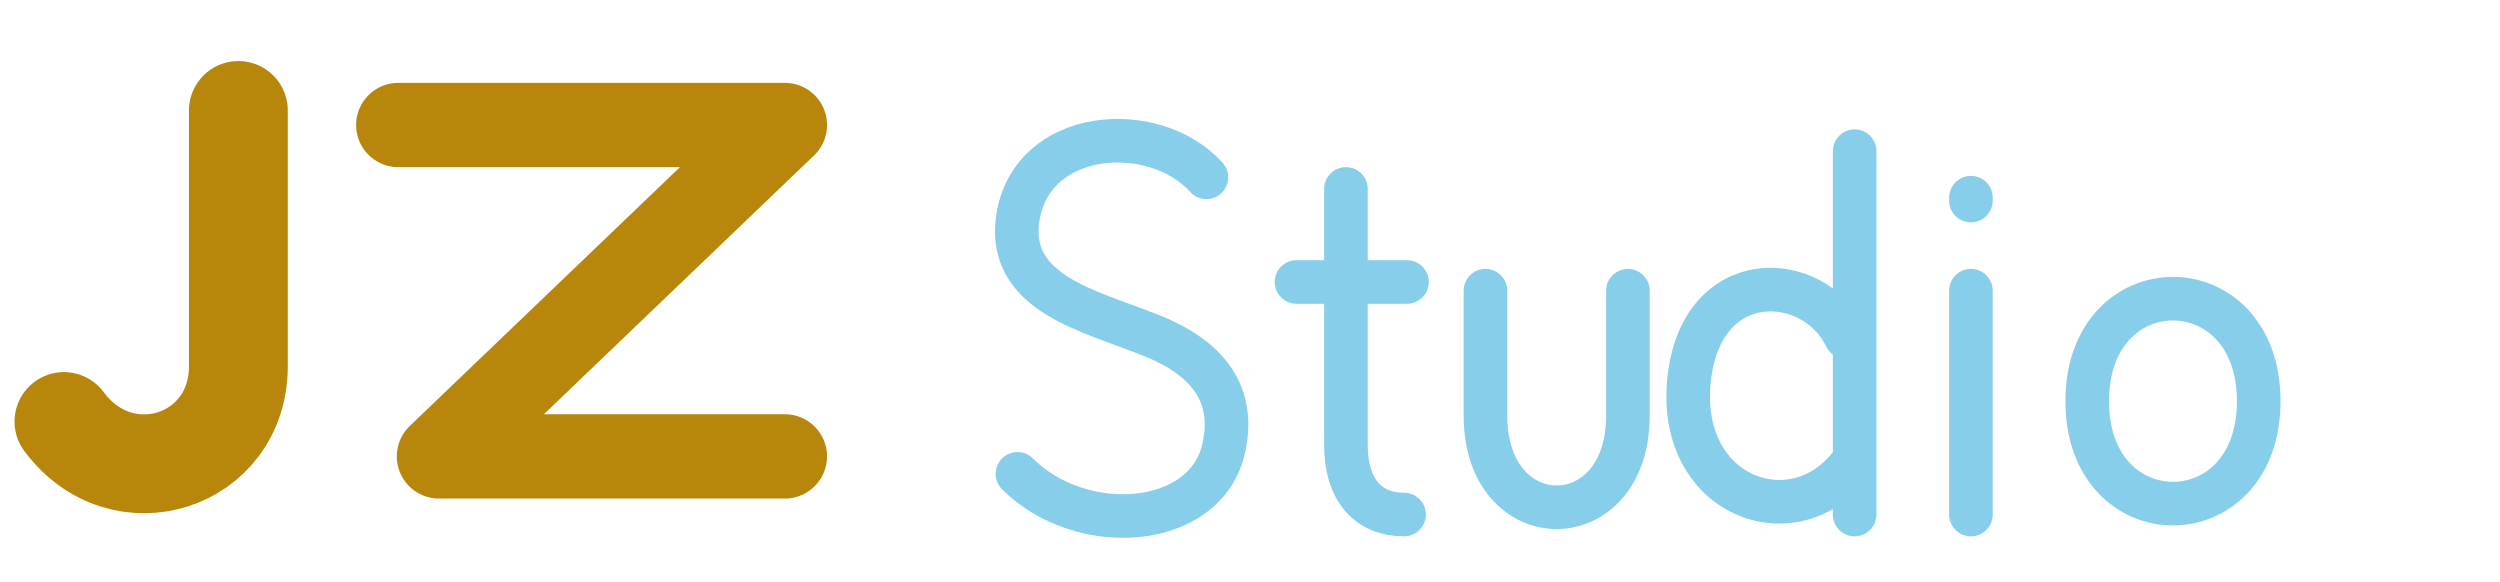
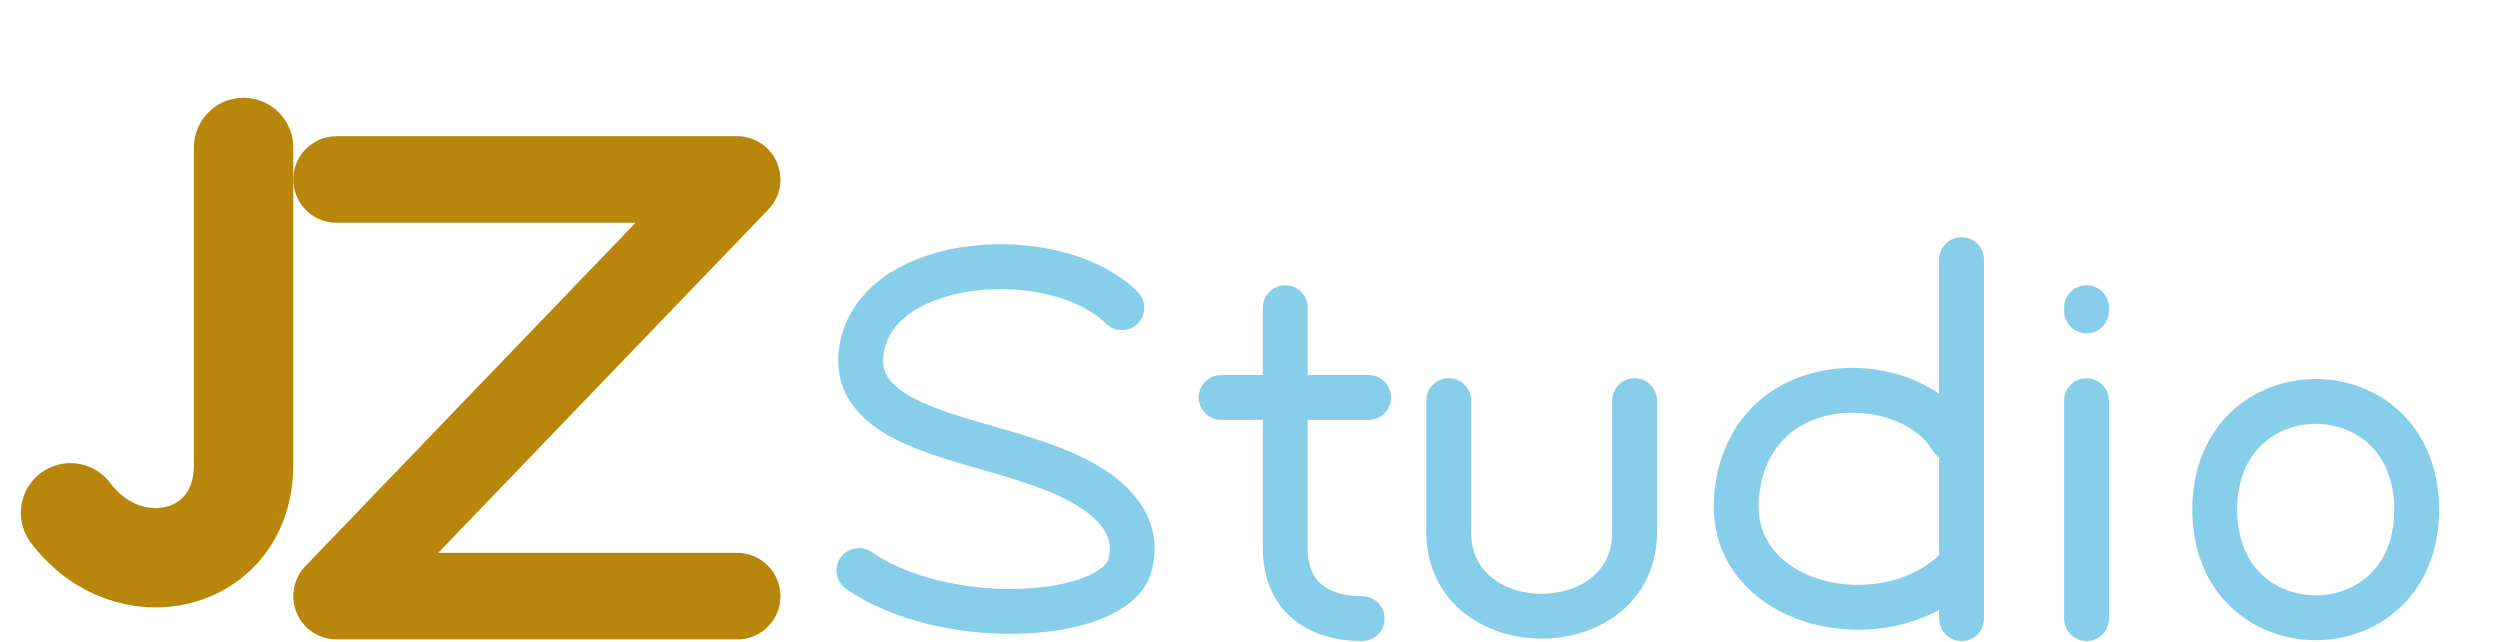
- <svg xmlns="http://www.w3.org/2000/svg" width="860" height="200" viewBox="0 0 860 200" role="img" aria-labelledby="title description">
+ <svg xmlns="http://www.w3.org/2000/svg" width="780" height="200" viewBox="0 0 780 200" role="img" aria-labelledby="title description">
  <g id="JZ" class="jz-header-primary" fill="none" stroke="#b8860b" stroke-linecap="round" stroke-linejoin="round">
-     <path id="J" stroke-width="34" d="M 82 38 V 126 C 82 159 42 172 22 145" />
-     <path id="Z" stroke-width="29" d="M 137 43 H 270 L 151 157 H 270" />
+     <path id="J" stroke-width="31" d="M 76 46 V 145 C 76 176 40 184 22 160" />
+     <path id="Z" stroke-width="27" d="M 105 56 H 230 L 105 186 H 230" />
  </g>
-   <g id="Studio" class="jz-header-secondary" fill="none" stroke="#87ceeb" stroke-width="15" stroke-linecap="round" stroke-linejoin="round">
-     <path id="S" d="M 415 61 C 397 41 354 44 350 76 C 347 101 375 107 395 115 C 416 123 425 136 421 154 C 415 182 372 185 350 163" />
-     <path id="t" d="M 463 65 V 153 C 463 169 471 177 483 177 M 446 97 H 484" />
-     <path id="u" d="M 511 100 V 143 C 511 185 560 185 560 143 V 100" />
-     <path id="d" d="M 638 52 V 177 M 635 116 C 624 93 585 91 581 131 C 577 172 619 186 638 158" />
-     <path id="i" d="M 678 100 V 177 M 678 68 L 678 69" />
-     <path id="o" d="M 718 138 C 718 91 777 91 777 138 C 777 185 718 185 718 138 Z" />
+   <g id="Studio" class="jz-header-secondary" fill="none" stroke="#87ceeb" stroke-width="14" stroke-linecap="round" stroke-linejoin="round">
+     <path id="S" d="M 350 96 C 330 76 275 79 269 108 C 264 132 299 136 322 144 C 347 152 357 164 352 178 C 344 194 294 196 268 178" />
+     <path id="t" d="M 401 96 V 171 C 401 186 411 193 425 193 M 381 124 H 427" />
+     <path id="u" d="M 452 125 V 166 C 452 201 510 201 510 166 V 125" />
+     <path id="d" d="M 612 81 V 193 M 609 137 C 596 115 547 114 542 153 C 537 190 590 201 612 176" />
+     <path id="i" d="M 651 125 V 193 M 651 96 L 651 97" />
+     <path id="o" d="M 691 159 C 691 114 754 114 754 159 C 754 204 691 204 691 159 Z" />
  </g>
</svg>
